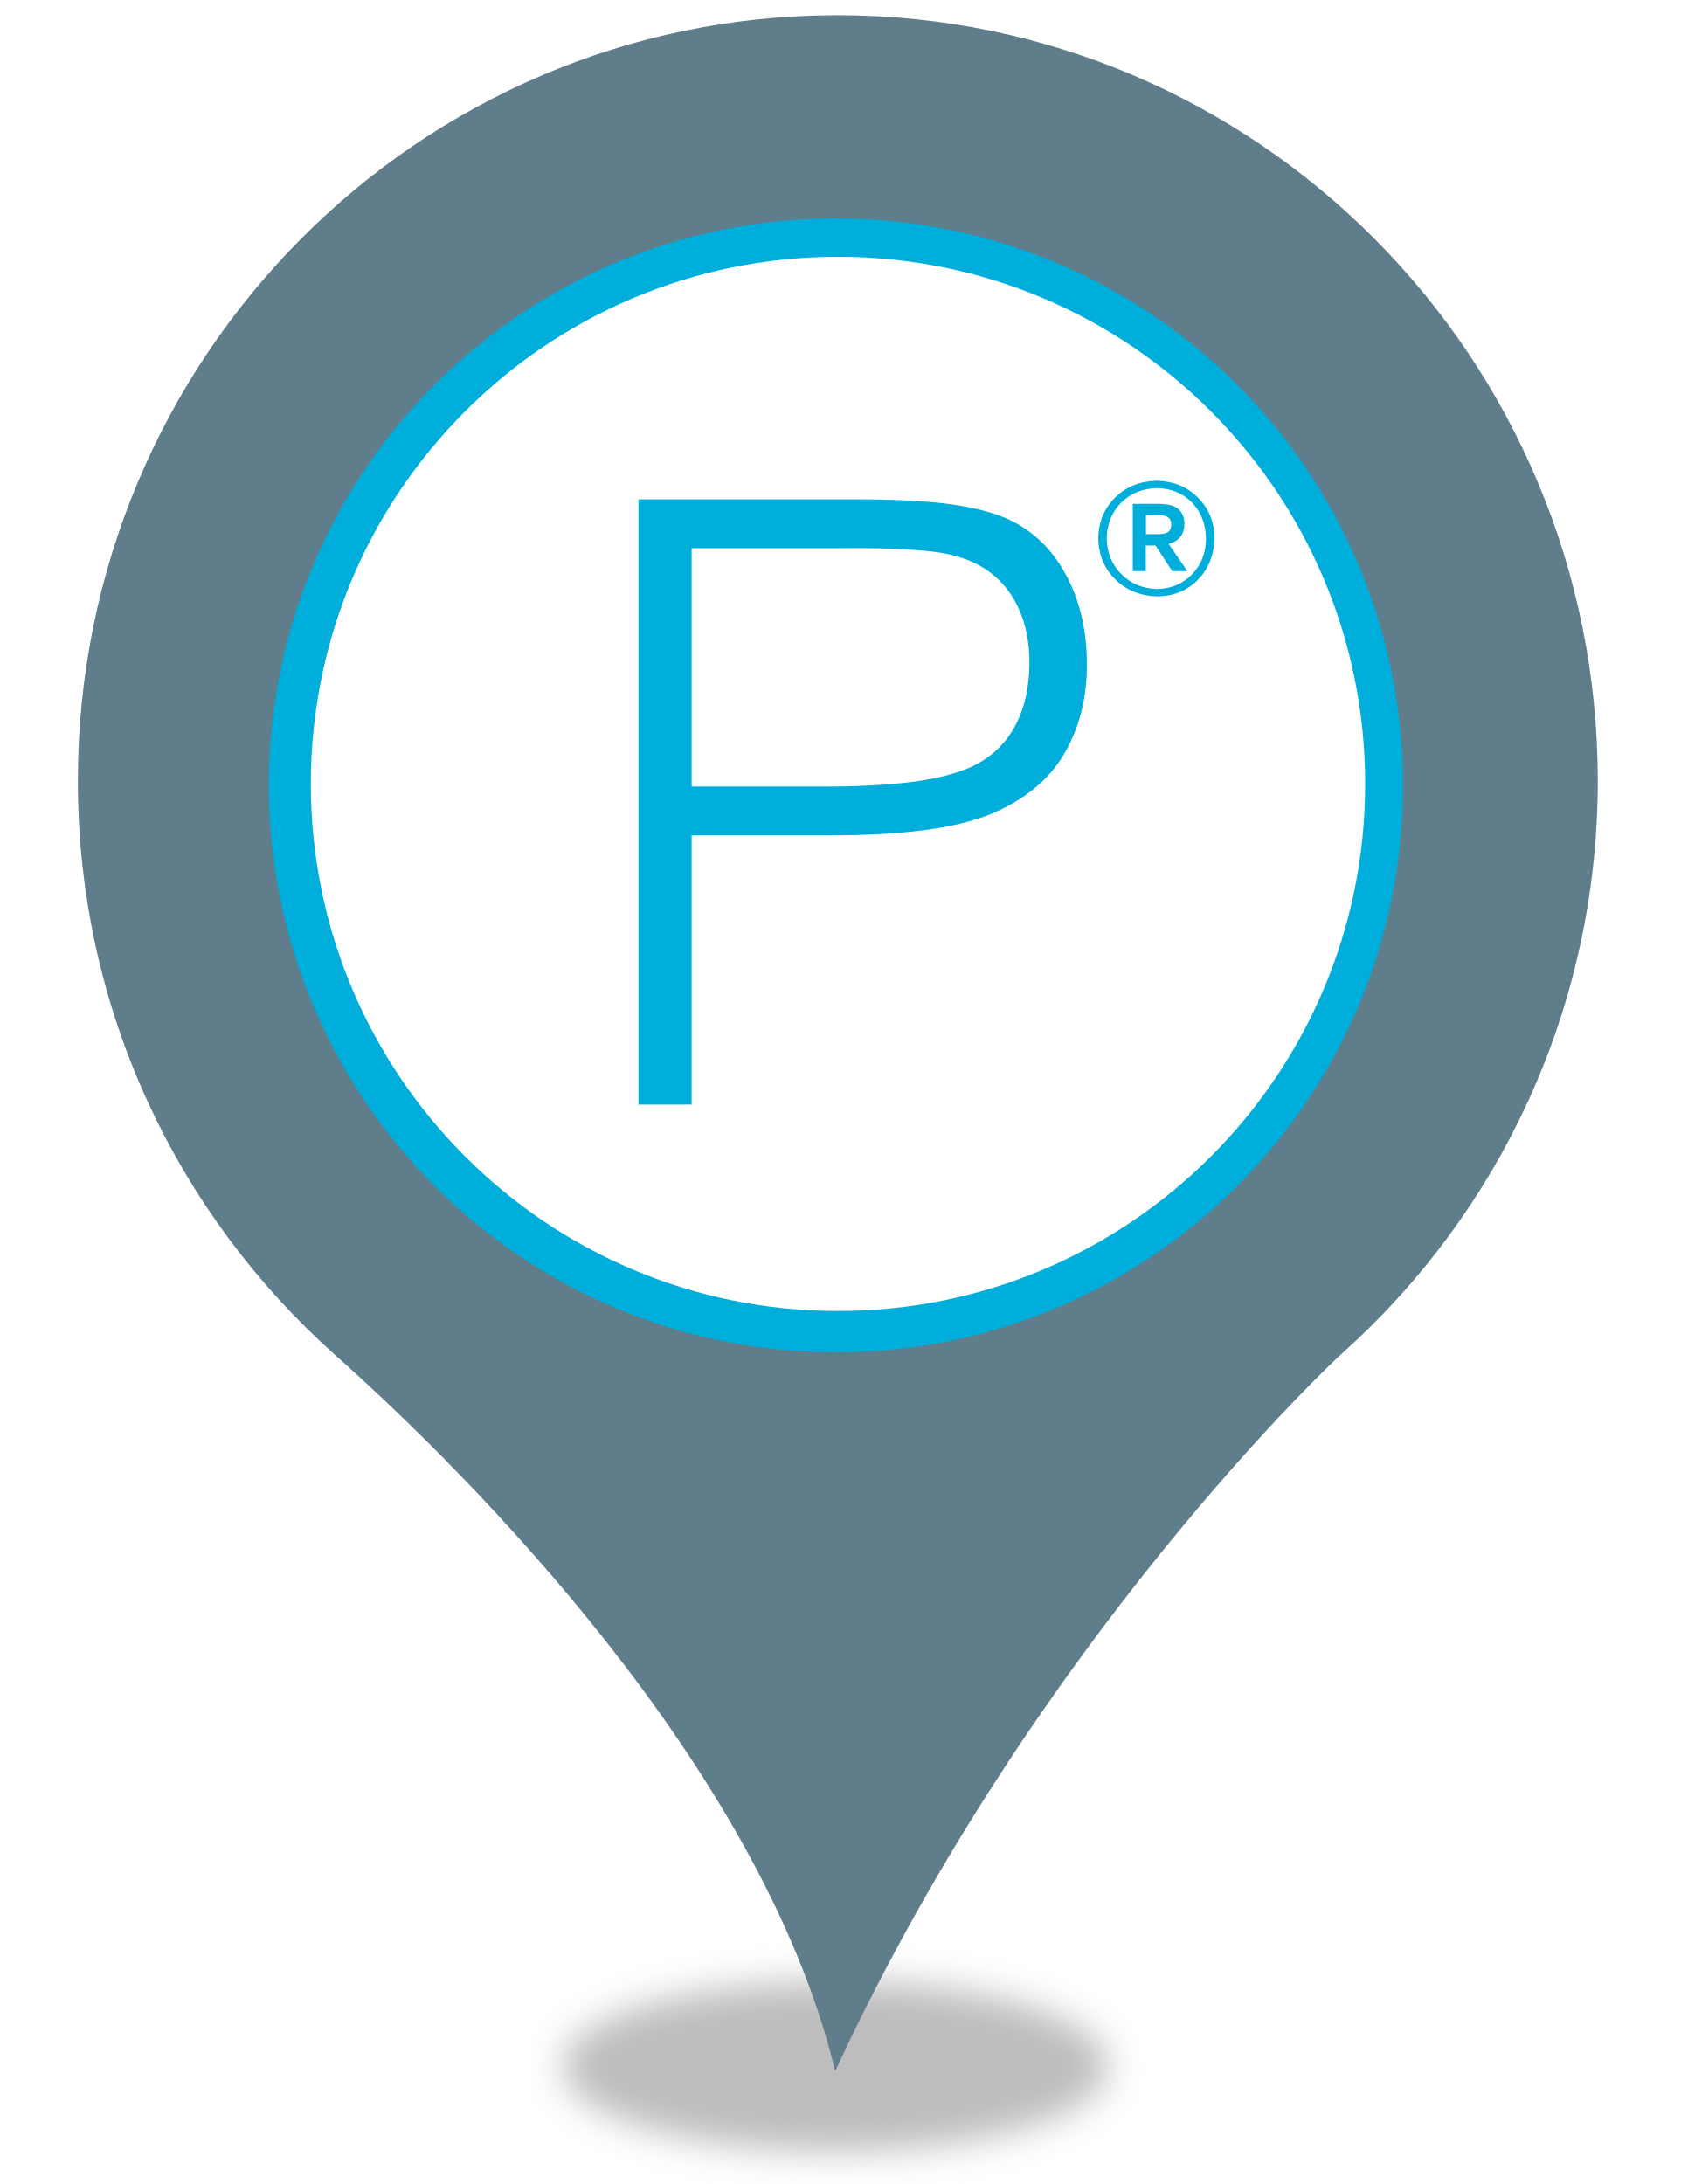
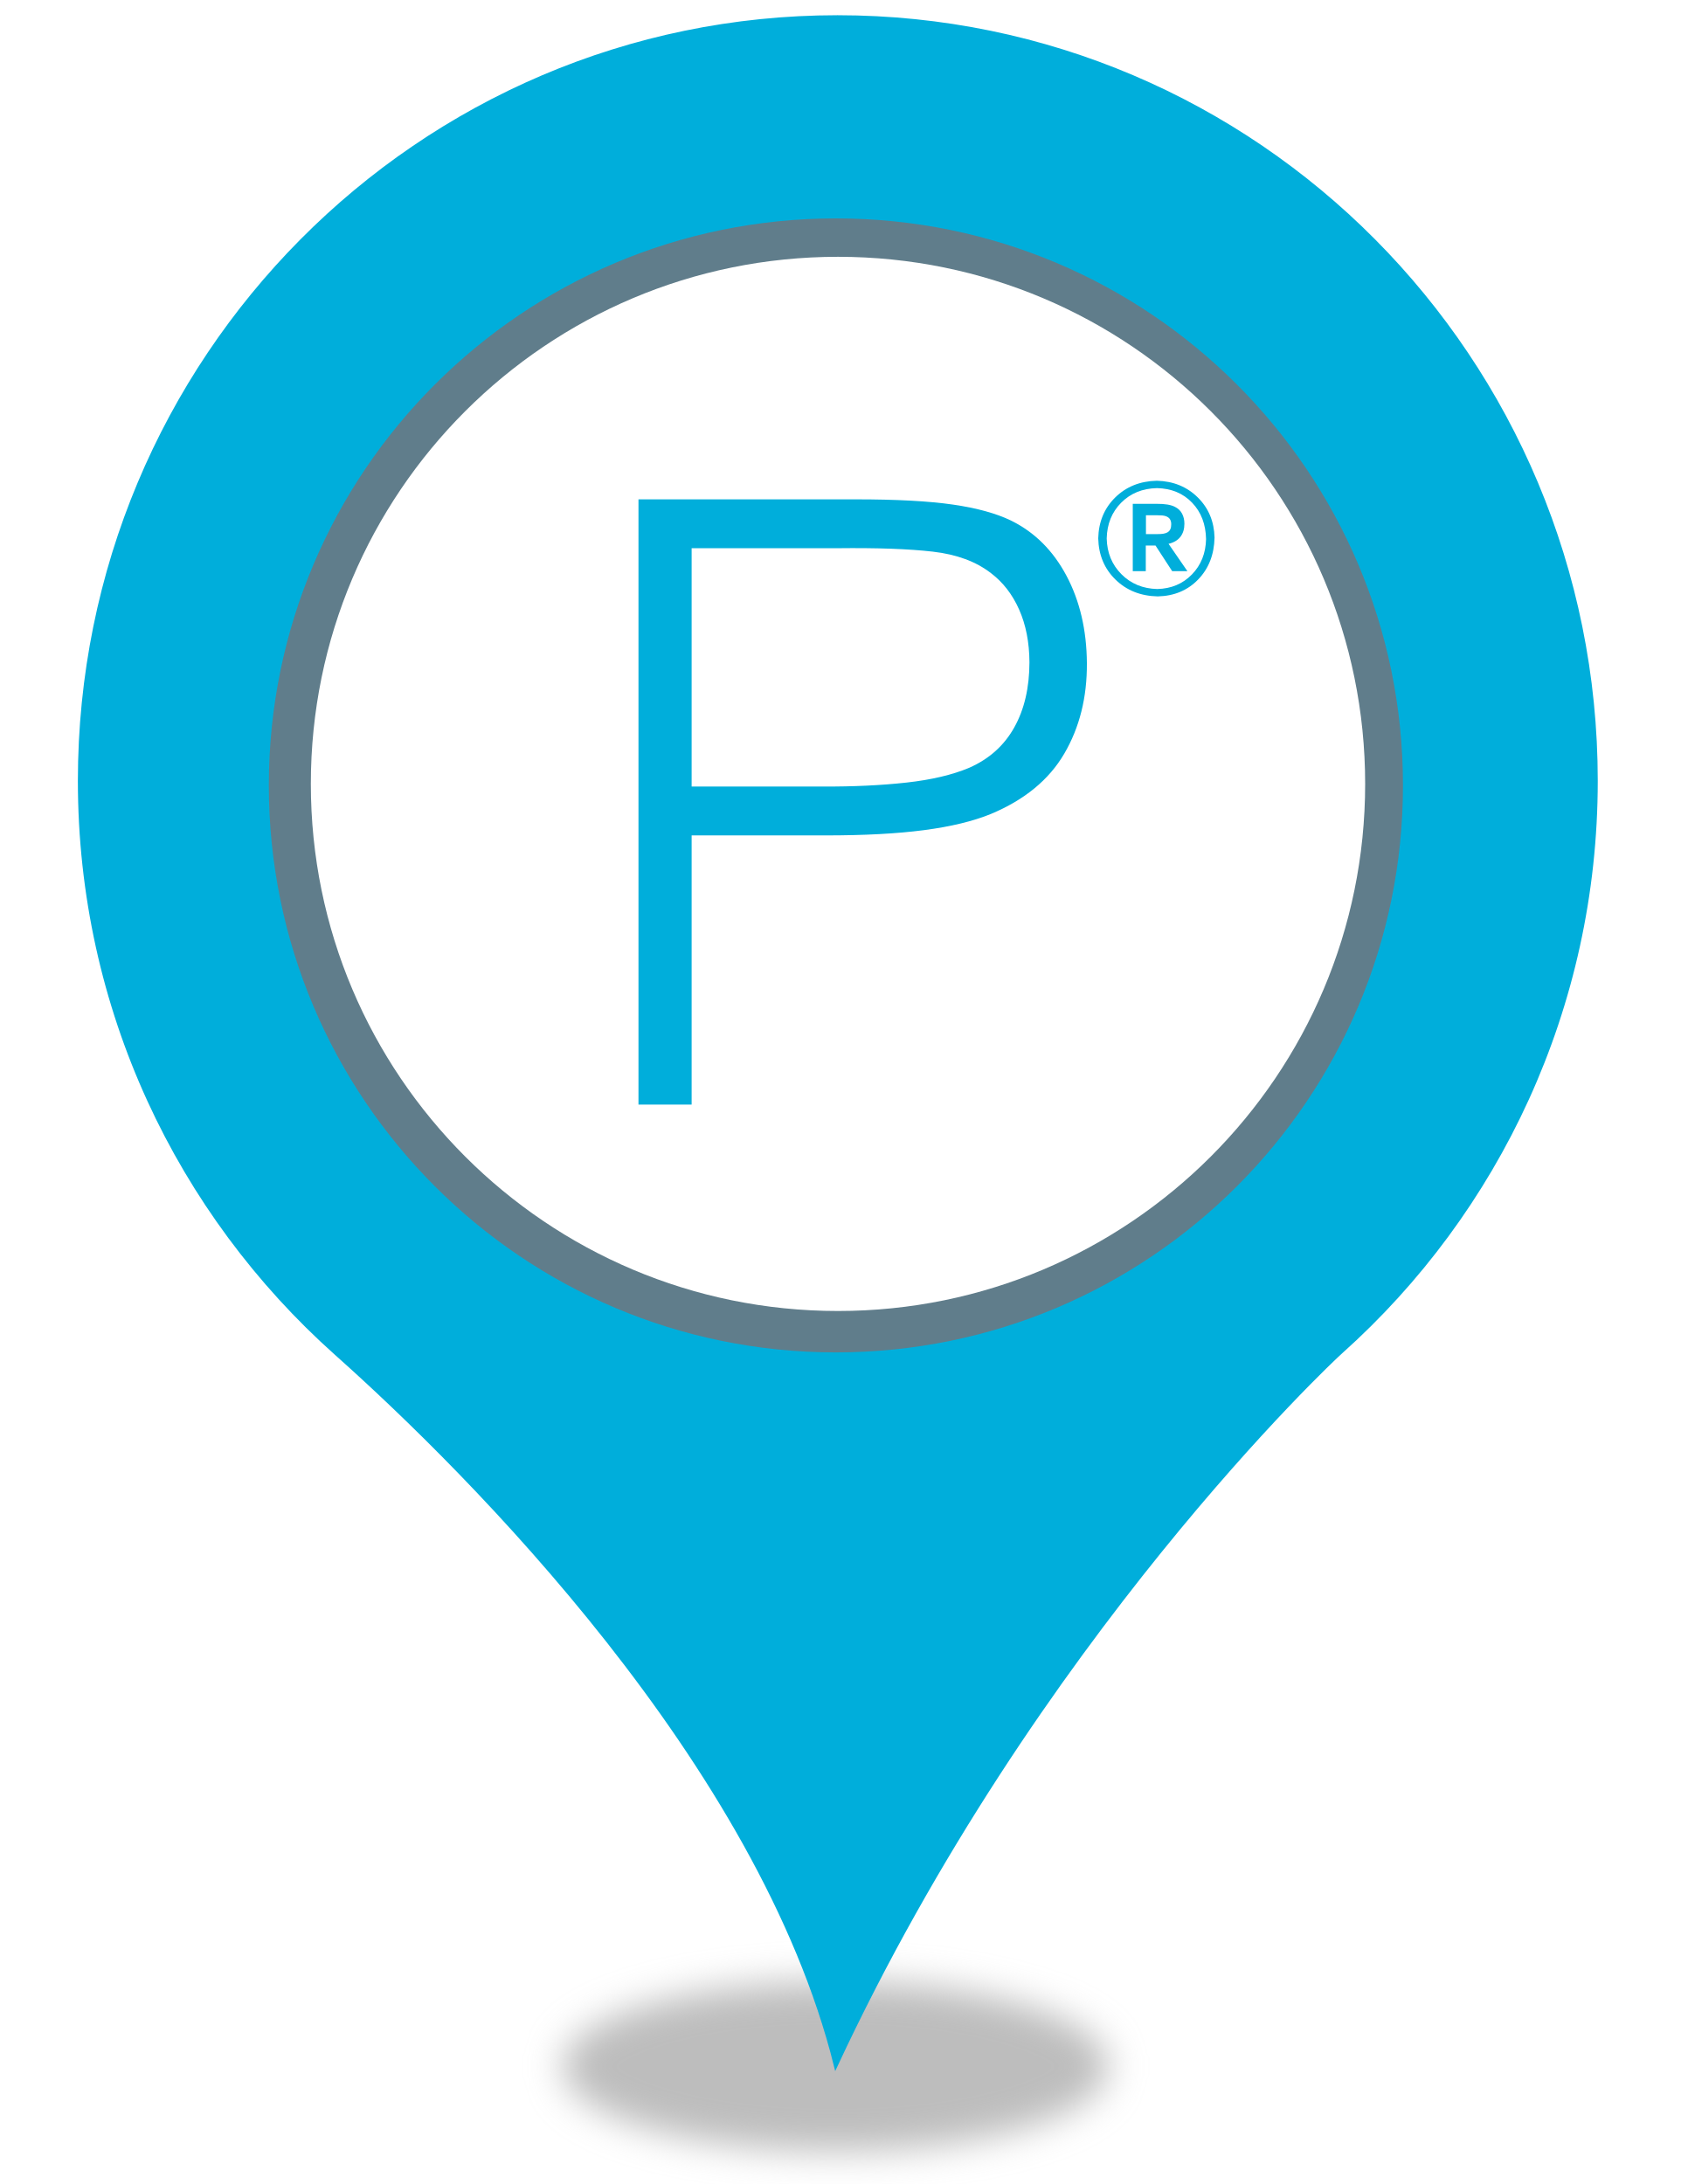
<svg xmlns="http://www.w3.org/2000/svg" style="isolation:isolate" viewBox="0 0 400 520" width="400pt" height="520pt">
  <defs>
-     <clipPath id="_clipPath_S0emuEhO7CXngkKy6BsACbnrWILs4itQ">
+     <clipPath id="_clipPath_b8qZTAAJbBK3OvykH5jHdnE9KIscXuZI">
      <rect width="400" height="520" />
    </clipPath>
  </defs>
-   <g clip-path="url(#_clipPath_S0emuEhO7CXngkKy6BsACbnrWILs4itQ)">
+   <g clip-path="url(#_clipPath_b8qZTAAJbBK3OvykH5jHdnE9KIscXuZI)">
    <g>
      <defs>
-         <filter id="CTD8vkH4m6VynrKkQ0lUbwnl7yRQJLBT" x="-200%" y="-200%" width="400%" height="400%" filterUnits="objectBoundingBox" color-interpolation-filters="sRGB">
+         <filter id="qyalKeAB5md24xqwUUDUFrjypoy85vx4" x="-200%" y="-200%" width="400%" height="400%" filterUnits="objectBoundingBox" color-interpolation-filters="sRGB">
          <feGaussianBlur stdDeviation="4.294" />
        </filter>
      </defs>
-       <g filter="url(#CTD8vkH4m6VynrKkQ0lUbwnl7yRQJLBT)">
+       <g filter="url(#qyalKeAB5md24xqwUUDUFrjypoy85vx4)">
        <ellipse vector-effect="non-scaling-stroke" cx="198.914" cy="492" rx="65" ry="20.167" fill="rgb(162,162,162)" fill-opacity="0.7" />
      </g>
      <defs>
-         <filter id="0WFzfVyvMUg8q2R403hhE5i9PQlAYr87" x="-200%" y="-200%" width="400%" height="400%" filterUnits="objectBoundingBox" color-interpolation-filters="sRGB">
+         <filter id="CRDW0yOWSY4Nc3Oklc41O345xoc3tR4s" x="-200%" y="-200%" width="400%" height="400%" filterUnits="objectBoundingBox" color-interpolation-filters="sRGB">
          <feGaussianBlur stdDeviation="0" />
        </filter>
      </defs>
-       <g filter="url(#0WFzfVyvMUg8q2R403hhE5i9PQlAYr87)">
-         <path d=" M 18.914 185.931 C 18.914 85.382 99.774 4 199.384 4 C 299.14 4 380 85.382 380 185.931 C 380 239.891 356.562 288.544 319.355 321.863 C 317.304 323.633 246.405 390.124 198.944 492 C 181.073 419.906 111.785 350.613 79.998 322.306 C 42.498 288.839 18.914 240.186 18.914 185.931 Z  M 311.005 185.931" fill="rgb(96,125,139)" vector-effect="non-scaling-stroke" stroke-width="1" stroke="rgb(96,125,139)" stroke-linejoin="miter" stroke-linecap="butt" stroke-miterlimit="4" />
+       <g filter="url(#CRDW0yOWSY4Nc3Oklc41O345xoc3tR4s)">
+         <path d=" M 18.914 185.931 C 18.914 85.382 99.774 4 199.384 4 C 299.14 4 380 85.382 380 185.931 C 380 239.891 356.562 288.544 319.355 321.863 C 317.304 323.633 246.405 390.124 198.944 492 C 181.073 419.906 111.785 350.613 79.998 322.306 C 42.498 288.839 18.914 240.186 18.914 185.931 Z  M 311.005 185.931" fill="rgb(0,174,219)" vector-effect="non-scaling-stroke" stroke-width="1" stroke="rgb(0,174,219)" stroke-linejoin="miter" stroke-linecap="butt" stroke-miterlimit="4" />
      </g>
    </g>
-     <circle vector-effect="non-scaling-stroke" cx="199" cy="187" r="135" fill="rgb(0,174,219)" />
+     <circle vector-effect="non-scaling-stroke" cx="199" cy="187" r="135" fill="rgb(96,125,139)" />
    <circle vector-effect="non-scaling-stroke" cx="199.5" cy="186.642" r="125.5" fill="rgb(255,255,255)" />
    <g>
      <path d=" M 164.655 263 L 164.655 198.907 L 196.498 198.907 C 205.73 198.911 213.546 198.494 219.946 197.657 C 226.346 196.819 231.661 195.535 235.893 193.804 C 243.9 190.457 249.726 185.669 253.37 179.439 C 257.015 173.209 258.809 166.023 258.754 157.879 C 258.694 150.012 257.078 143.089 253.906 137.11 C 250.734 131.131 246.362 126.759 240.792 123.995 C 237.266 122.265 232.631 120.98 226.886 120.142 C 221.141 119.305 213.393 118.888 203.642 118.892 L 152 118.892 L 152 263 L 164.655 263 Z  M 164.655 187.272 L 164.655 130.527 L 199.356 130.527 C 208.813 130.417 216.382 130.689 222.064 131.343 C 227.745 131.999 232.355 133.699 235.893 136.446 C 238.776 138.62 241.021 141.52 242.629 145.147 C 244.236 148.774 245.052 152.95 245.078 157.675 C 245.069 163.735 243.862 168.914 241.455 173.213 C 239.048 177.513 235.493 180.702 230.79 182.781 C 226.758 184.487 221.757 185.669 215.787 186.328 C 209.817 186.987 203.183 187.302 195.885 187.272 L 164.655 187.272 Z " fill="rgb(0,174,219)" />
      <path d=" M 289.142 127.988 C 289.045 124.139 287.707 120.946 285.125 118.409 C 282.544 115.872 279.299 114.556 275.392 114.462 C 271.394 114.555 268.095 115.883 265.495 118.446 C 262.894 121.009 261.547 124.252 261.454 128.175 C 261.547 132.135 262.913 135.406 265.551 137.988 C 268.189 140.57 271.544 141.907 275.616 142 C 279.531 141.911 282.742 140.566 285.251 137.965 C 287.76 135.363 289.057 132.038 289.142 127.988 L 289.142 127.988 Z  M 287.124 128.362 C 287.046 131.75 285.922 134.557 283.752 136.783 C 281.582 139.008 278.832 140.162 275.504 140.244 C 272.076 140.158 269.235 138.984 266.98 136.722 C 264.725 134.46 263.555 131.623 263.472 128.212 C 263.548 124.77 264.695 121.93 266.914 119.693 C 269.134 117.456 271.972 116.298 275.429 116.218 C 278.859 116.29 281.649 117.445 283.799 119.684 C 285.949 121.923 287.057 124.815 287.124 128.362 L 287.124 128.362 Z  M 282.678 135.984 L 278.194 129.483 C 279.463 129.176 280.409 128.612 281.034 127.792 C 281.658 126.971 281.969 125.941 281.968 124.7 C 281.971 123.81 281.787 123.012 281.417 122.304 C 281.046 121.596 280.47 121.05 279.689 120.665 C 279.202 120.422 278.615 120.243 277.928 120.127 C 277.24 120.011 276.345 119.954 275.242 119.955 L 269.675 119.955 L 269.675 135.984 L 272.776 135.984 L 272.776 129.894 L 275.093 129.894 L 279.053 135.984 L 282.678 135.984 Z  M 272.813 127.166 L 272.813 122.682 L 275.504 122.682 C 275.949 122.68 276.338 122.694 276.671 122.724 C 277.005 122.755 277.3 122.815 277.559 122.906 C 278.02 123.076 278.349 123.325 278.544 123.654 C 278.74 123.982 278.835 124.381 278.829 124.849 C 278.832 125.298 278.762 125.681 278.619 125.998 C 278.477 126.316 278.248 126.568 277.932 126.755 C 277.673 126.903 277.351 127.009 276.966 127.073 C 276.58 127.137 276.118 127.168 275.579 127.166 L 272.813 127.166 Z " fill="rgb(0,174,219)" />
    </g>
  </g>
</svg>
